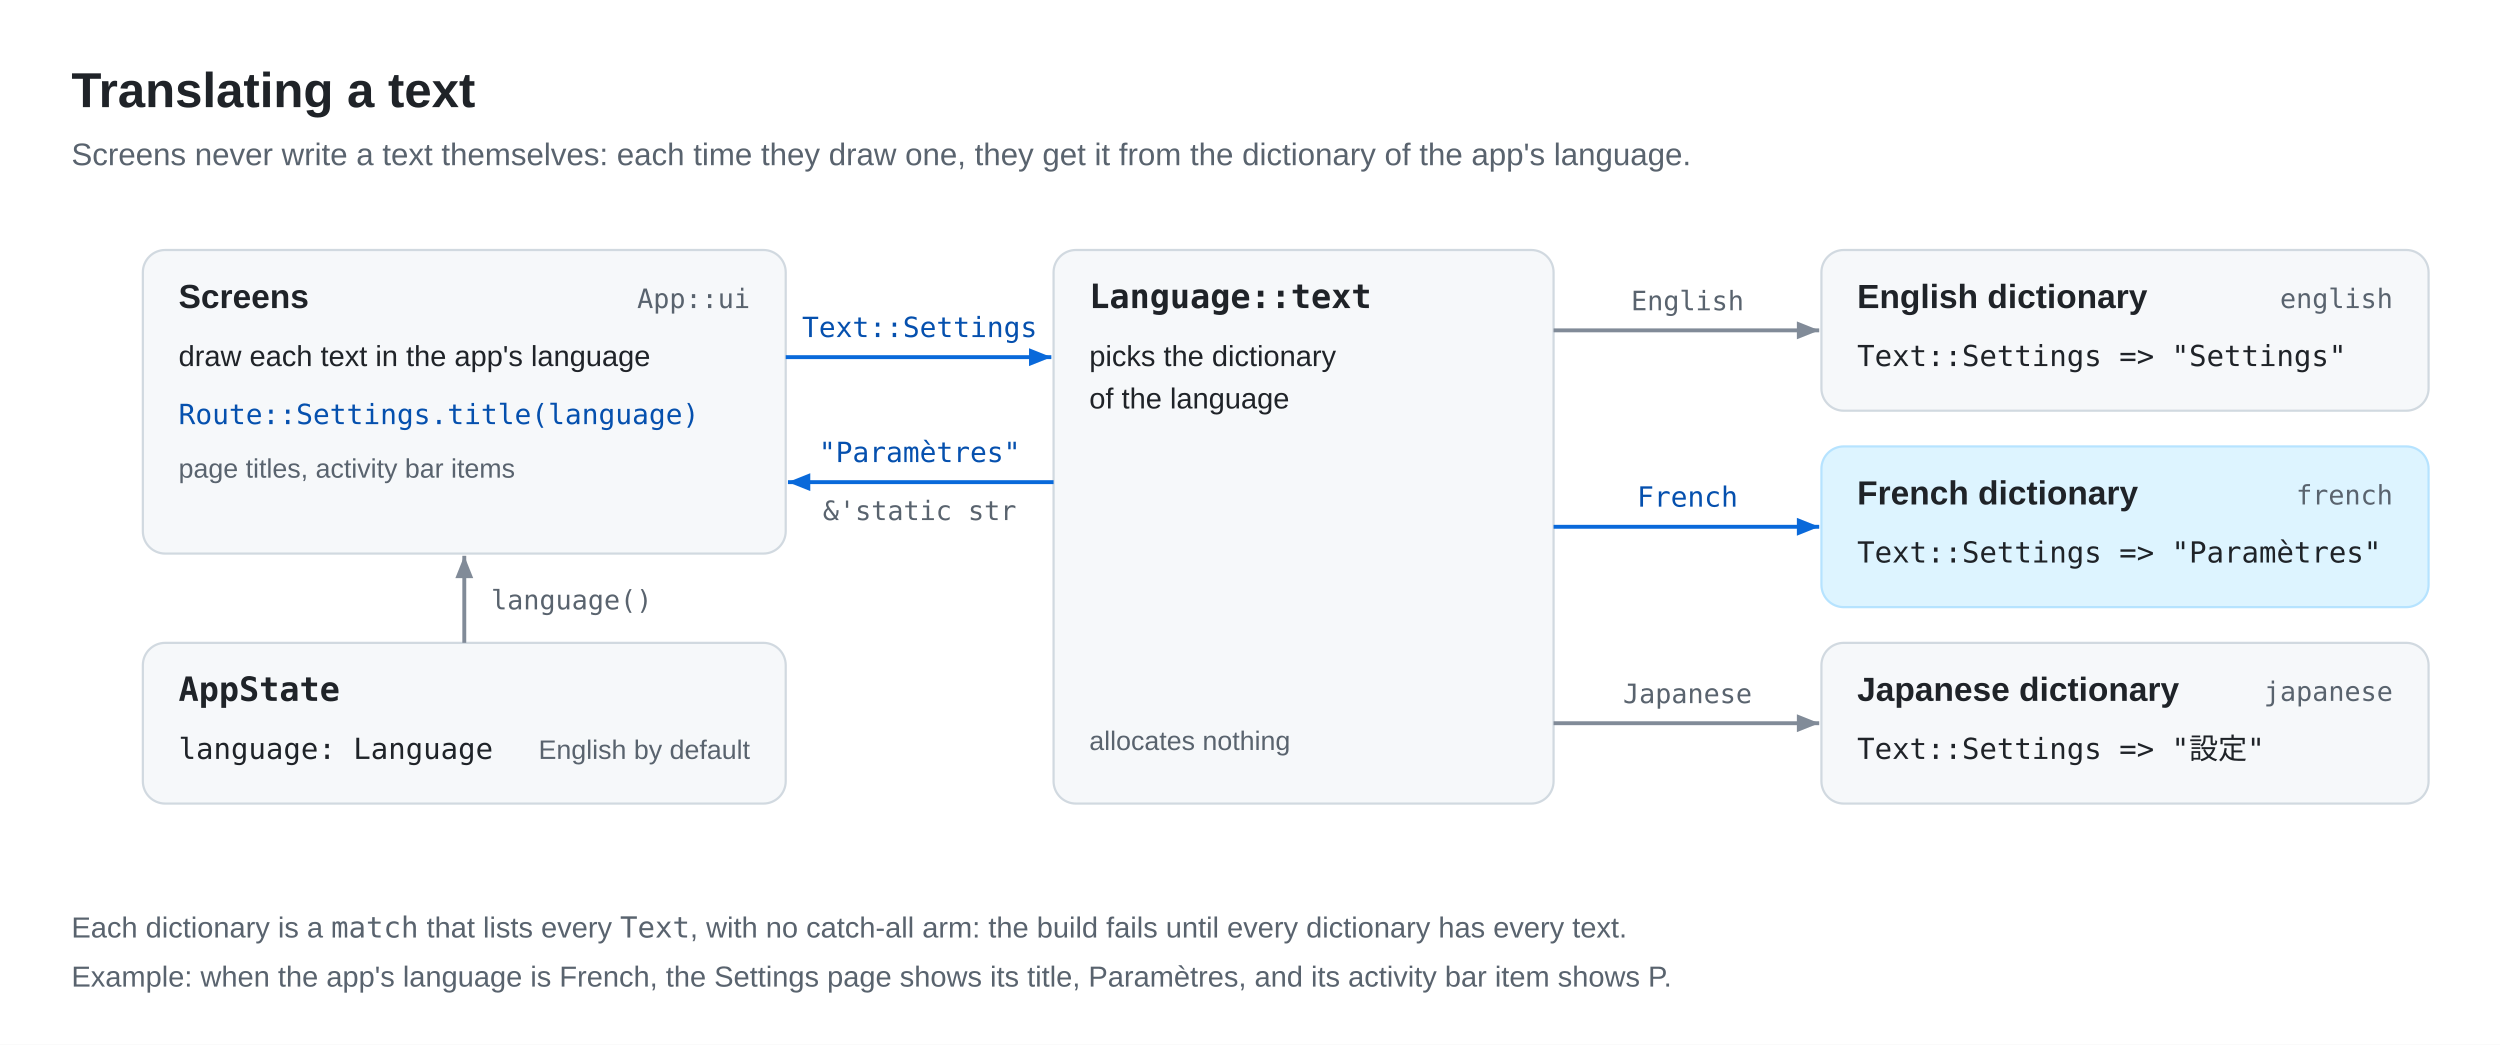
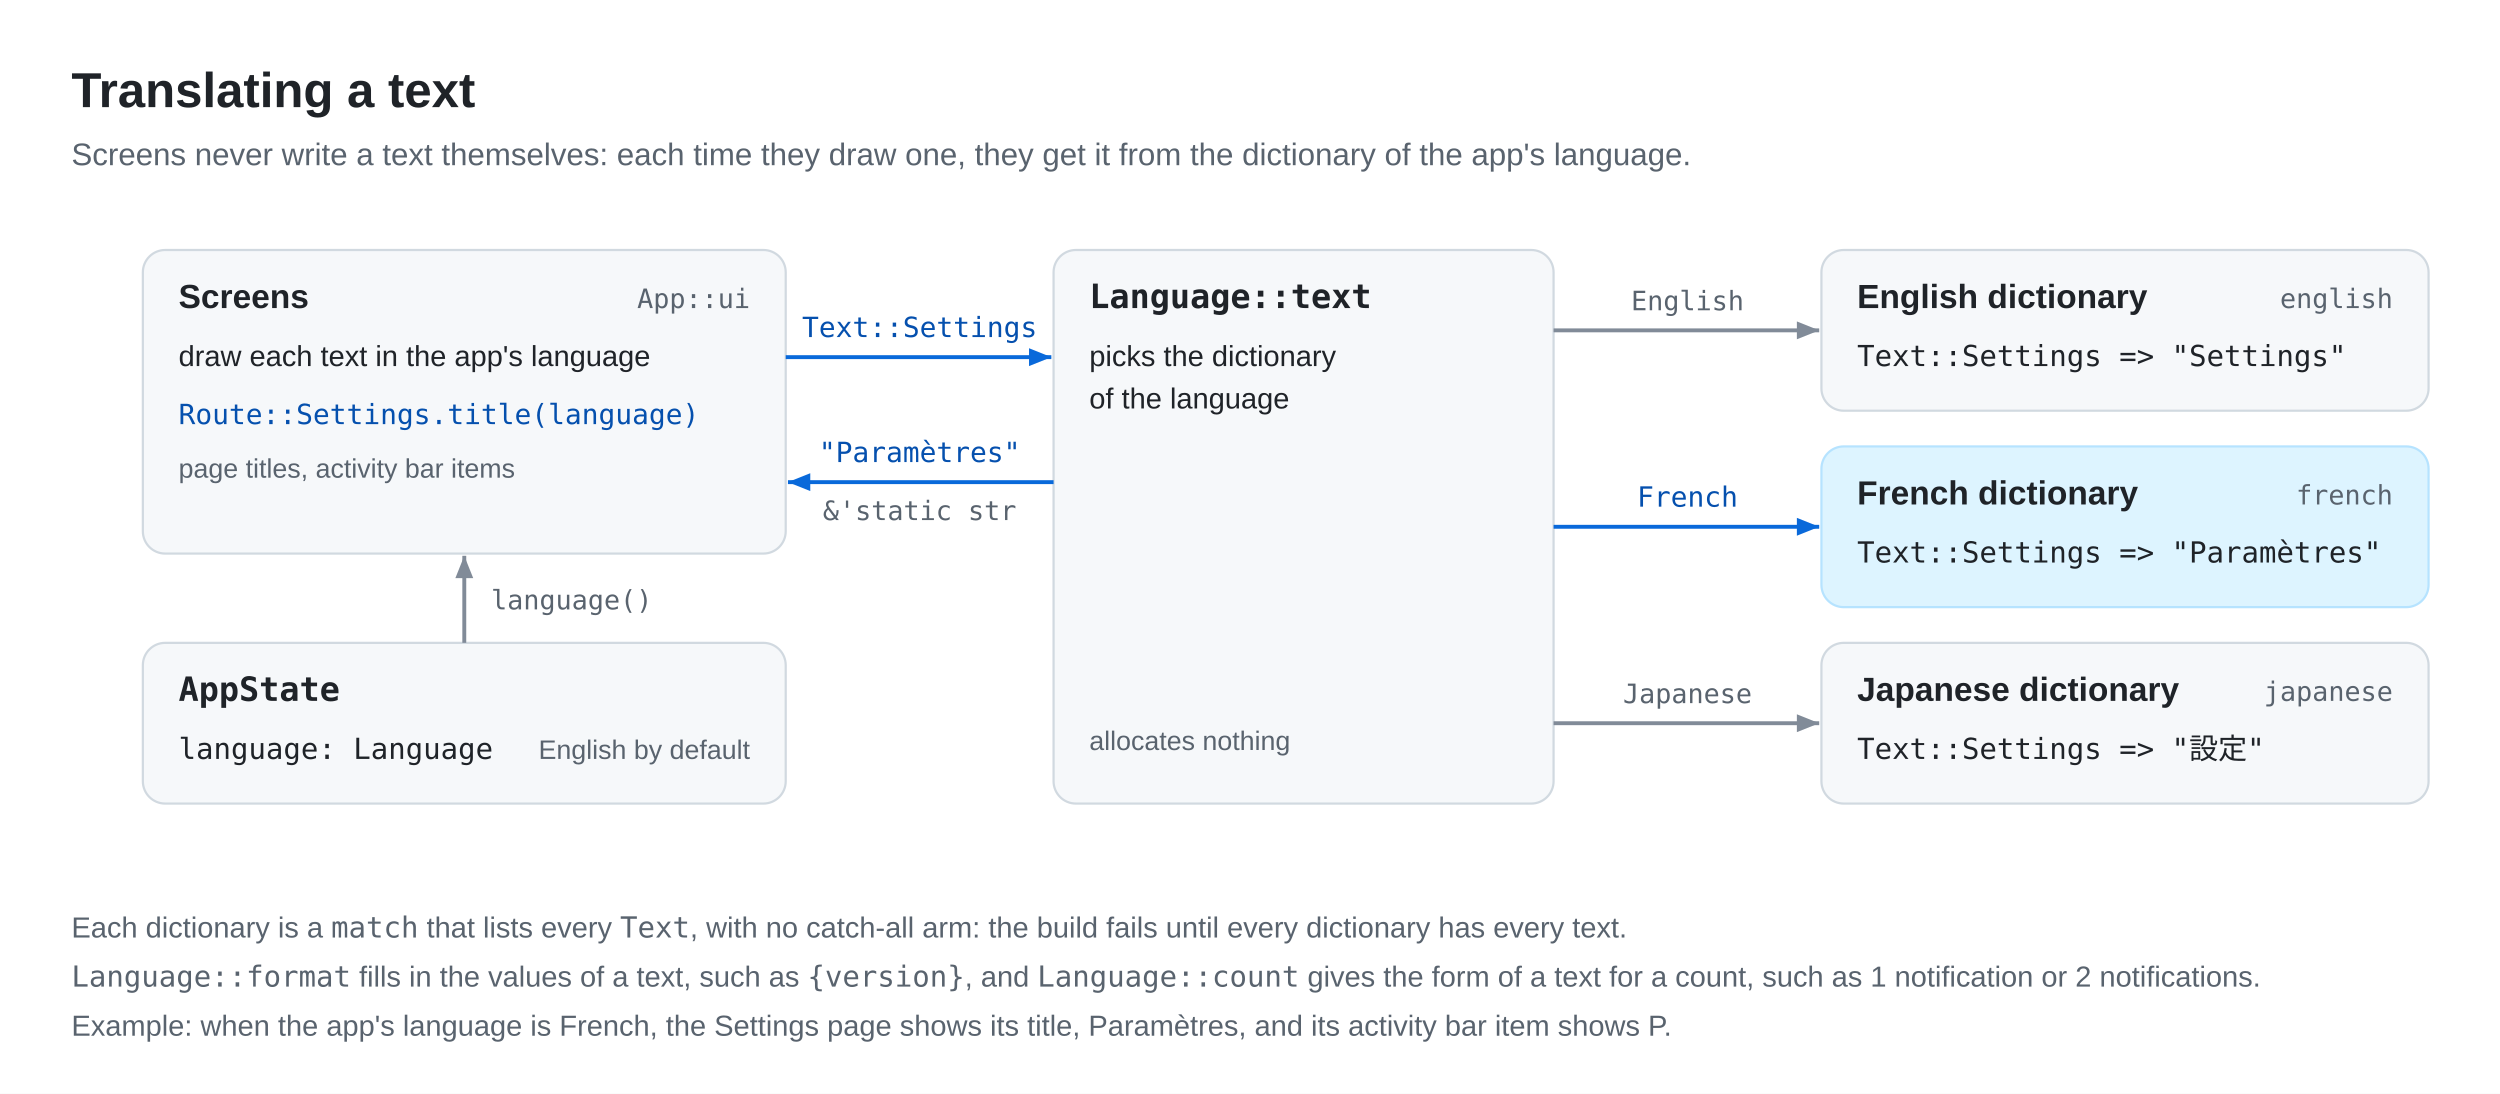
- <svg xmlns="http://www.w3.org/2000/svg" width="1120" height="468" viewBox="0 0 1120 468" style="max-width: 100%; height: auto" role="img" aria-labelledby="tt-title tt-desc" font-family="'Segoe UI', system-ui, -apple-system, 'Helvetica Neue', Arial, sans-serif">
+ <svg xmlns="http://www.w3.org/2000/svg" width="1120" height="490" viewBox="0 0 1120 490" style="max-width: 100%; height: auto" role="img" aria-labelledby="tt-title tt-desc" font-family="'Segoe UI', system-ui, -apple-system, 'Helvetica Neue', Arial, sans-serif">
  <style>
        .tt-bg { fill: #ffffff; }
        .tt-title { font-size: 22px; font-weight: 600; fill: #1f2328; }
        .tt-lead { font-size: 14px; fill: #59636e; }
        .tt-foot { font-size: 13px; fill: #59636e; }
        .tt-node { fill: #f6f8fa; stroke: #d1d9e0; }
        .tt-pick { fill: #ddf4ff; stroke: #b6e3ff; }
        .tt-name { font-size: 15px; font-weight: 600; fill: #1f2328; }
        .tt-text { font-size: 13px; fill: #1f2328; }
        .tt-note { font-size: 12px; fill: #59636e; }
        .tt-code { font-family: Consolas, 'Cascadia Mono', Menlo, 'DejaVu Sans Mono', monospace; }
        .tt-call { font-size: 12.5px; fill: #0550ae; }
        .tt-flow { fill: none; stroke: #0969da; stroke-width: 1.75; }
        .tt-read { fill: none; stroke: #818b98; stroke-width: 1.75; }
        .tt-flow-head { fill: #0969da; }
        .tt-read-head { fill: #818b98; }
        @media (prefers-color-scheme: dark) {
            .tt-bg { fill: #0d1117; }
            .tt-title, .tt-name, .tt-text { fill: #e6edf3; }
            .tt-lead, .tt-foot, .tt-note { fill: #9198a1; }
            .tt-node { fill: #151b23; stroke: #3d444d; }
            .tt-pick { fill: #172c47; stroke: #23487a; }
            .tt-call { fill: #79c0ff; }
            .tt-flow { stroke: #4493f8; }
            .tt-read { stroke: #9198a1; }
            .tt-flow-head { fill: #4493f8; }
            .tt-read-head { fill: #9198a1; }
        }
    </style>
  <defs>
    <marker id="tt-arrow-flow" viewBox="0 0 10 10" refX="10" refY="5" markerWidth="10" markerHeight="10" markerUnits="userSpaceOnUse" orient="auto">
      <path class="tt-flow-head" d="M0 1 L10 5 L0 9 Z" />
    </marker>
    <marker id="tt-arrow-read" viewBox="0 0 10 10" refX="10" refY="5" markerWidth="10" markerHeight="10" markerUnits="userSpaceOnUse" orient="auto">
      <path class="tt-read-head" d="M0 1 L10 5 L0 9 Z" />
    </marker>
  </defs>
-   <rect class="tt-bg" width="1120" height="468" />
+   <rect class="tt-bg" width="1120" height="490" />
  <text class="tt-title" x="32" y="48">Translating a text</text>
  <text class="tt-lead" x="32" y="74">Screens never write a text themselves: each time they draw one, they get it from the dictionary of the app's language.</text>
  <rect class="tt-node" x="64" y="112" width="288" height="136" rx="10" />
  <text class="tt-name" x="80" y="138">Screens</text>
  <text class="tt-note tt-code" x="336" y="138" text-anchor="end">App::ui</text>
  <text class="tt-text" x="80" y="164">draw each text in the app's language</text>
  <text class="tt-call tt-code" x="80" y="190">Route::Settings.title(language)</text>
  <text class="tt-note" x="80" y="214">page titles, activity bar items</text>
  <rect class="tt-node" x="64" y="288" width="288" height="72" rx="10" />
  <text class="tt-name tt-code" x="80" y="314">AppState</text>
  <text class="tt-text tt-code" x="80" y="340">language: Language</text>
  <text class="tt-note" x="336" y="340" text-anchor="end">English by default</text>
  <rect class="tt-node" x="472" y="112" width="224" height="248" rx="10" />
  <text class="tt-name tt-code" x="488" y="138">Language::text</text>
  <text class="tt-text" x="488" y="164">picks the dictionary</text>
  <text class="tt-text" x="488" y="183">of the language</text>
  <text class="tt-note" x="488" y="336">allocates nothing</text>
  <rect class="tt-node" x="816" y="112" width="272" height="72" rx="10" />
  <text class="tt-name" x="832" y="138">English dictionary</text>
  <text class="tt-note tt-code" x="1072" y="138" text-anchor="end">english</text>
  <text class="tt-text tt-code" x="832" y="164">Text::Settings =&gt; "Settings"</text>
  <rect class="tt-pick" x="816" y="200" width="272" height="72" rx="10" />
  <text class="tt-name" x="832" y="226">French dictionary</text>
  <text class="tt-note tt-code" x="1072" y="226" text-anchor="end">french</text>
  <text class="tt-text tt-code" x="832" y="252">Text::Settings =&gt; "Paramètres"</text>
  <rect class="tt-node" x="816" y="288" width="272" height="72" rx="10" />
  <text class="tt-name" x="832" y="314">Japanese dictionary</text>
  <text class="tt-note tt-code" x="1072" y="314" text-anchor="end">japanese</text>
  <text class="tt-text tt-code" x="832" y="340">Text::Settings =&gt; "設定"</text>
  <path class="tt-flow" d="M352 160 H471" marker-end="url(#tt-arrow-flow)" />
  <text class="tt-call tt-code" x="412" y="151" text-anchor="middle">Text::Settings</text>
  <path class="tt-flow" d="M472 216 H353" marker-end="url(#tt-arrow-flow)" />
  <text class="tt-call tt-code" x="412" y="207" text-anchor="middle">"Paramètres"</text>
  <text class="tt-note tt-code" x="412" y="233" text-anchor="middle">&amp;'static str</text>
  <path class="tt-read" d="M696 148 H815" marker-end="url(#tt-arrow-read)" />
  <text class="tt-note tt-code" x="756" y="139" text-anchor="middle">English</text>
  <path class="tt-flow" d="M696 236 H815" marker-end="url(#tt-arrow-flow)" />
  <text class="tt-call tt-code" x="756" y="227" text-anchor="middle">French</text>
  <path class="tt-read" d="M696 324 H815" marker-end="url(#tt-arrow-read)" />
  <text class="tt-note tt-code" x="756" y="315" text-anchor="middle">Japanese</text>
  <path class="tt-read" d="M208 288 V249" marker-end="url(#tt-arrow-read)" />
  <text class="tt-note tt-code" x="220" y="273">language()</text>
  <text class="tt-foot" x="32" y="420">Each dictionary is a <tspan class="tt-code">match</tspan> that lists every <tspan class="tt-code">Text</tspan>, with no catch-all arm: the build fails until every dictionary has every text.</text>
-   <text class="tt-foot" x="32" y="442">Example: when the app's language is French, the Settings page shows its title, Paramètres, and its activity bar item shows P.</text>
+   <text class="tt-foot" x="32" y="442">
+     <tspan class="tt-code">Language::format</tspan> fills in the values of a text, such as <tspan class="tt-code">{version}</tspan>, and <tspan class="tt-code">Language::count</tspan> gives the form of a text for a count, such as 1 notification or 2 notifications.</text>
+   <text class="tt-foot" x="32" y="464">Example: when the app's language is French, the Settings page shows its title, Paramètres, and its activity bar item shows P.</text>
</svg>
